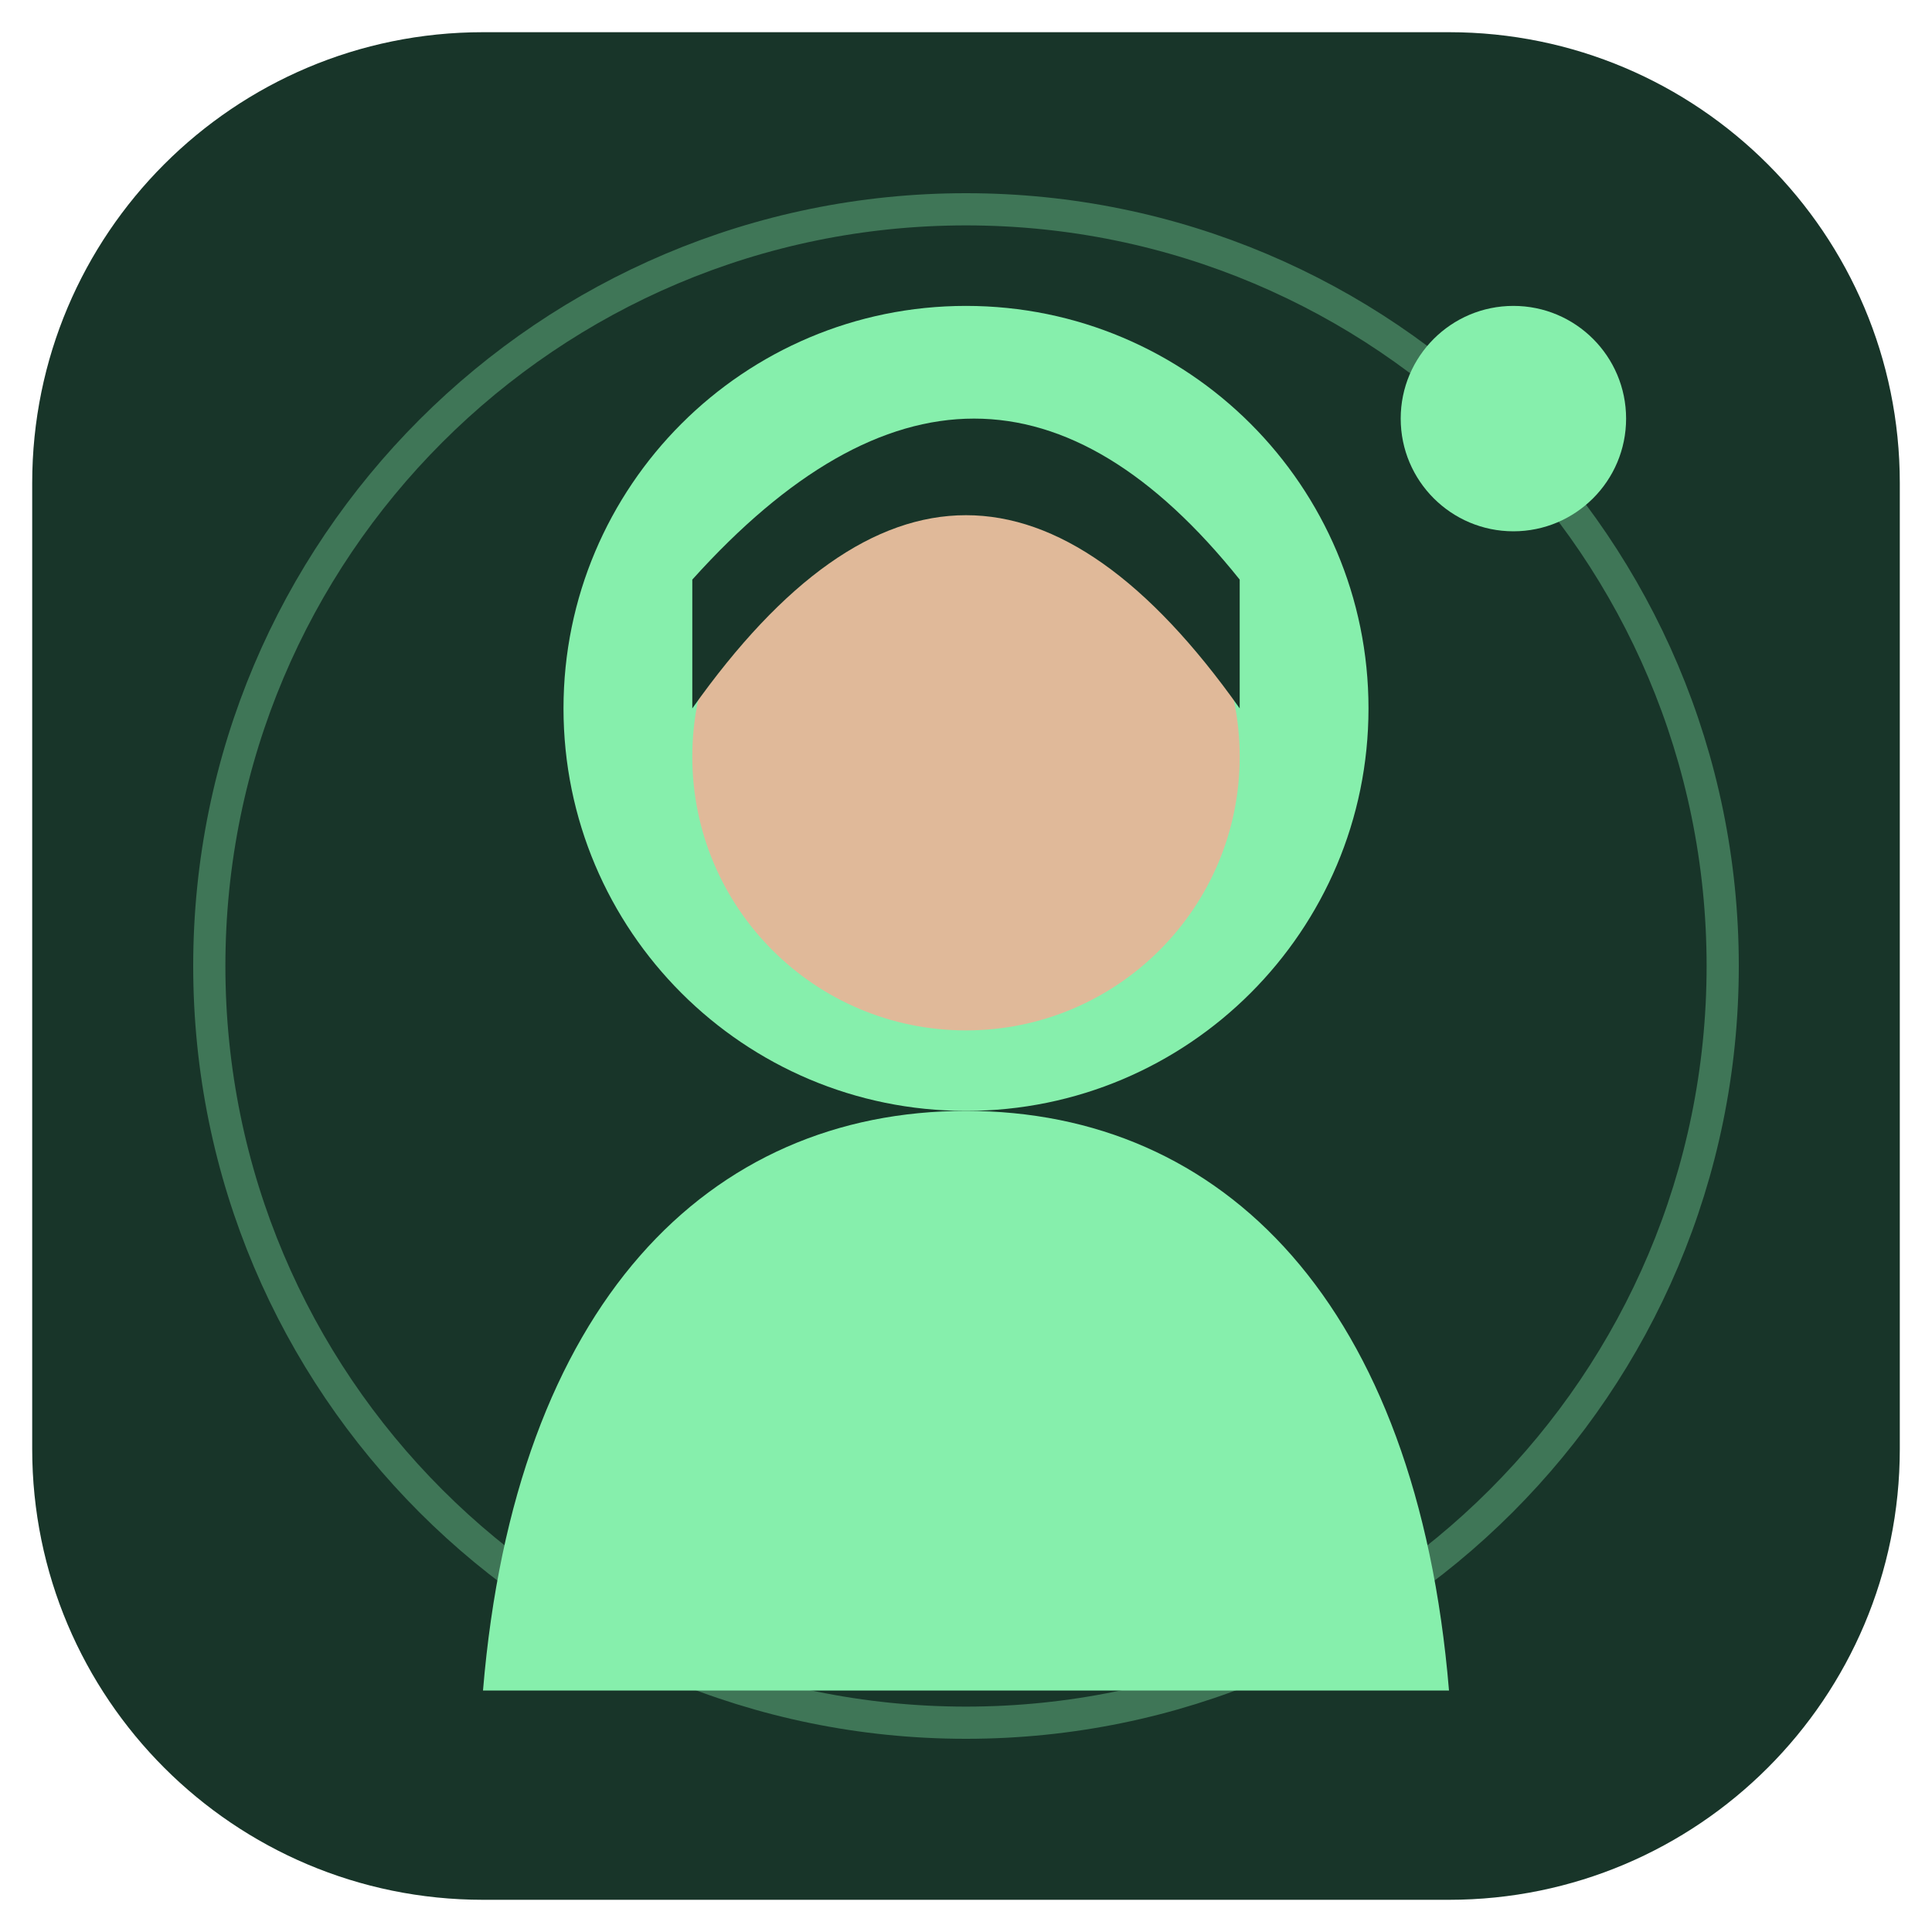
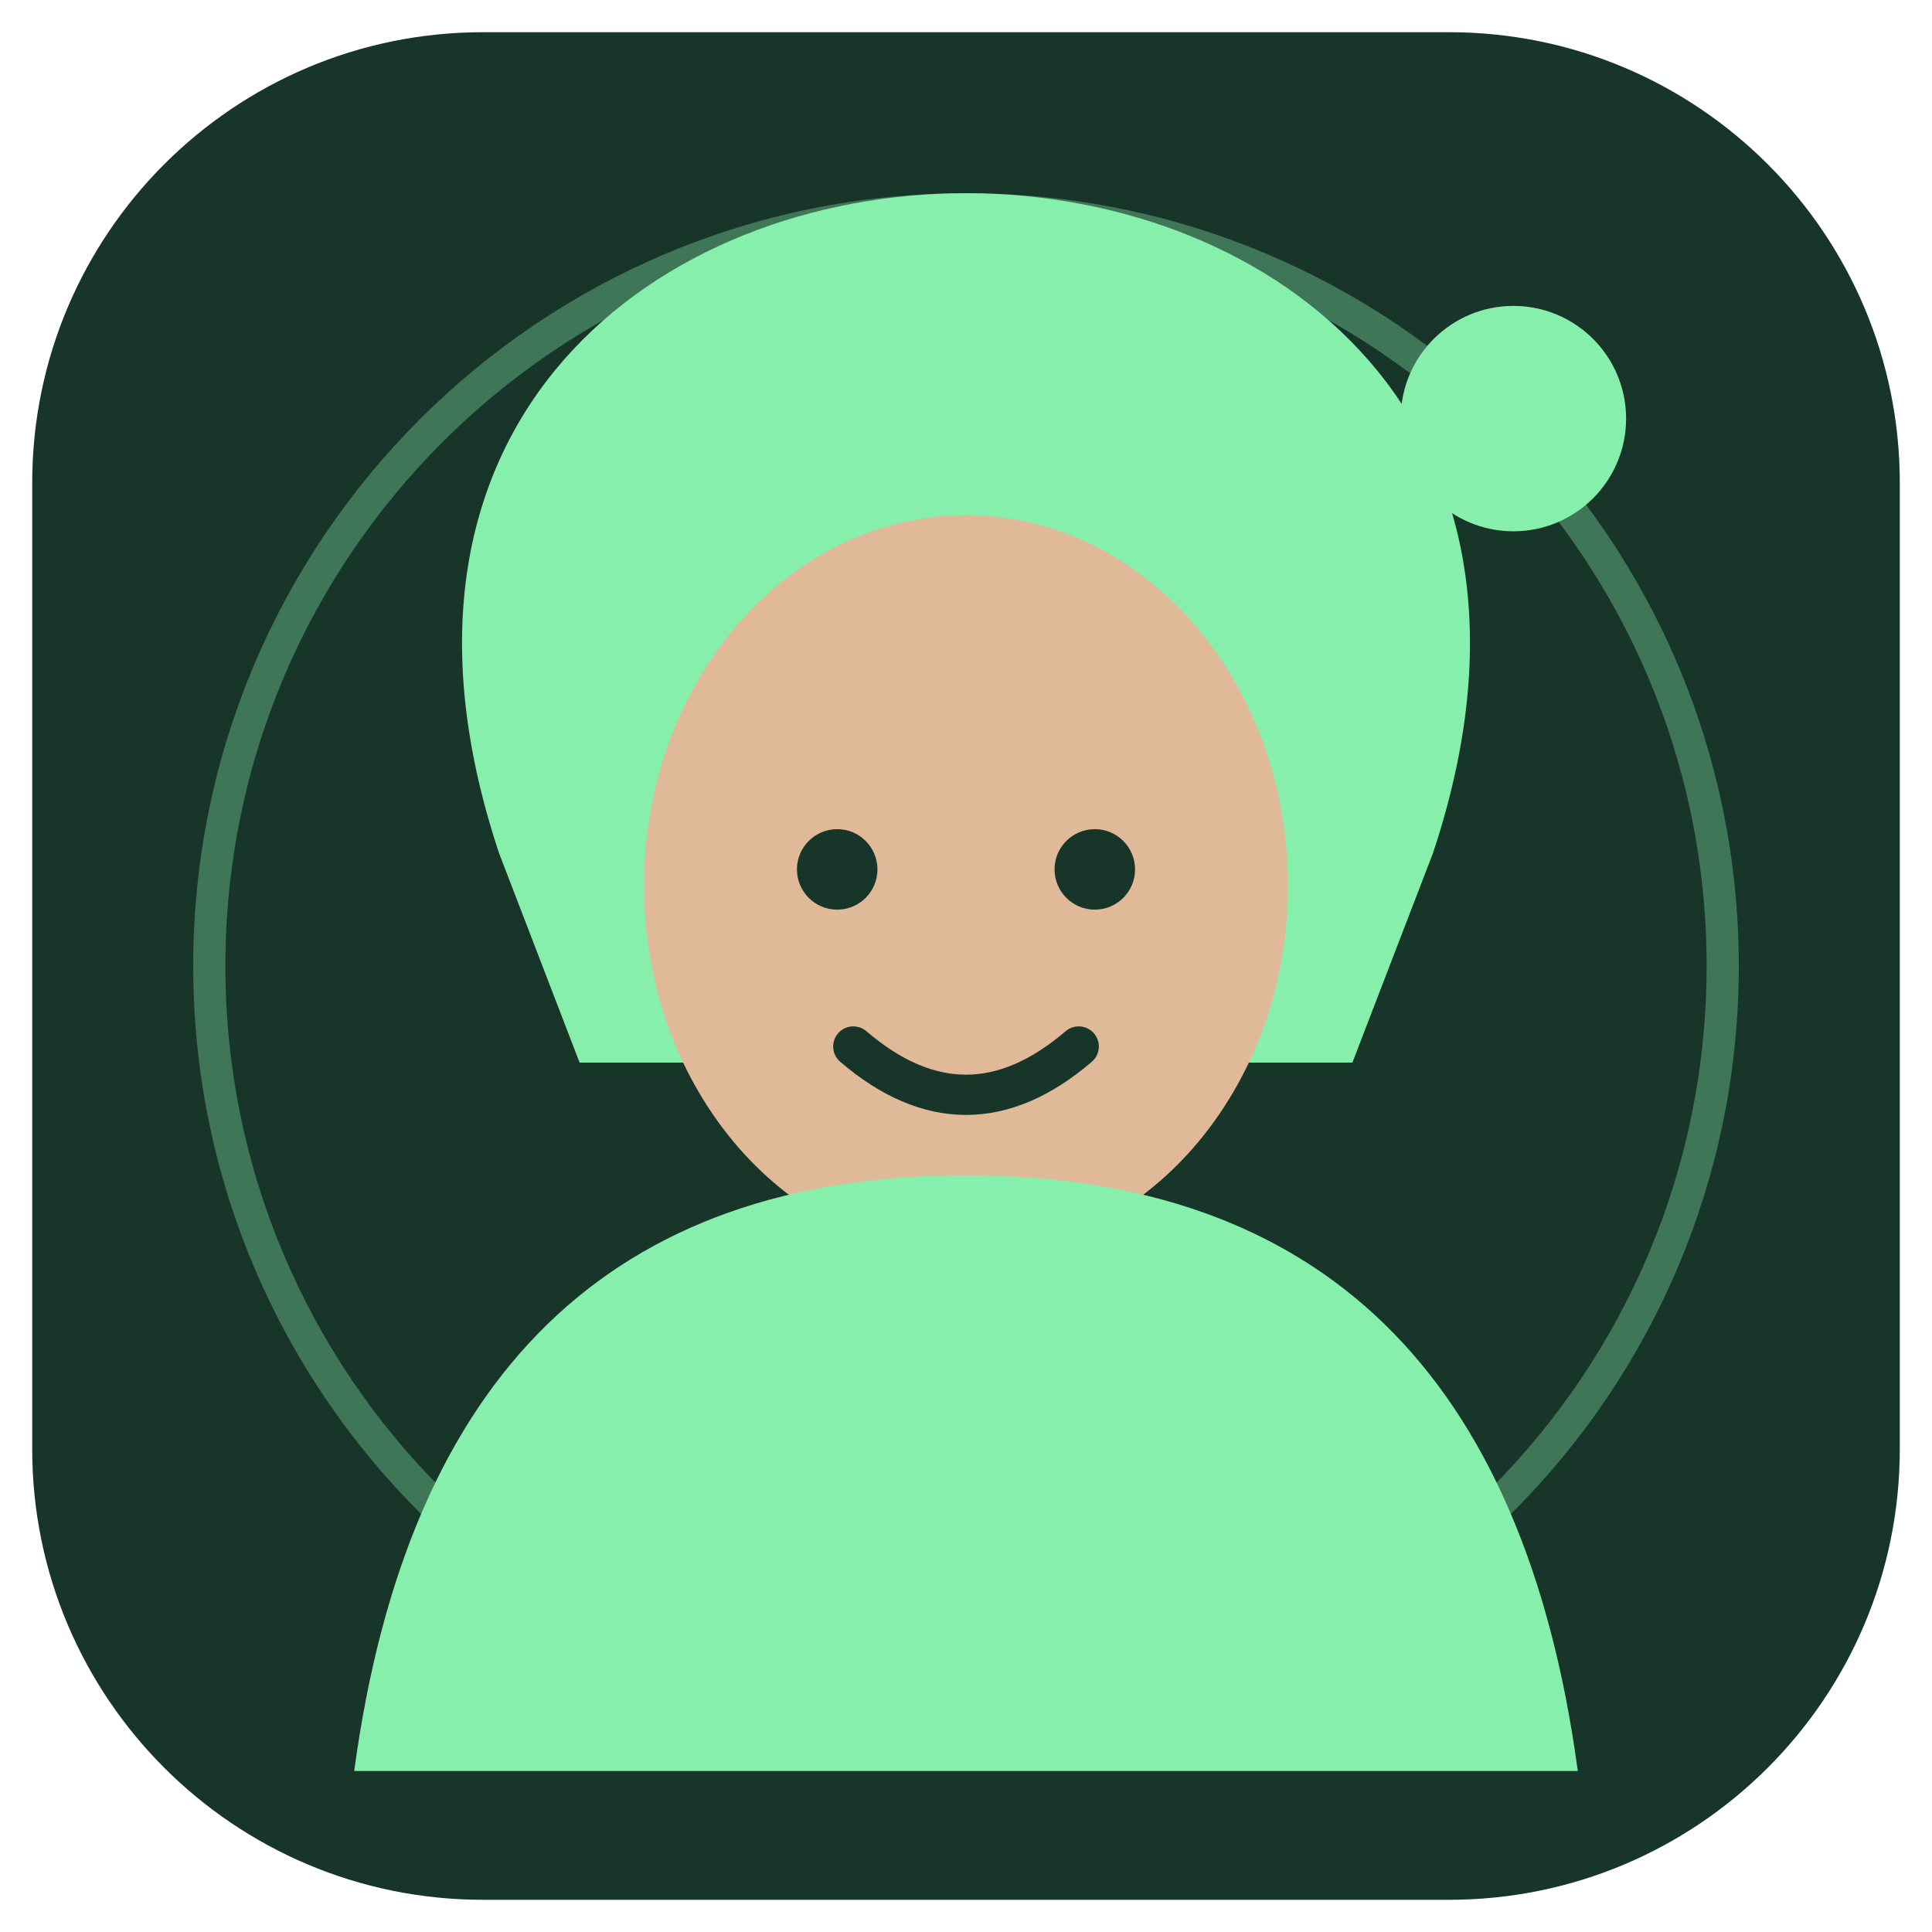
<svg xmlns="http://www.w3.org/2000/svg" viewBox="0 0 120 120">
  <rect x="2" y="2" width="116" height="116" rx="28" fill="#183529" />
  <circle cx="60" cy="60" r="47" fill="none" stroke="#86efac" stroke-opacity=".35" stroke-width="2" />
-   <g>
-     <circle cx="60" cy="44" r="25" fill="#86efac" />
-     <path d="M30 105c2-24 14-36 30-36s28 12 30 36" fill="#86efac" />
-     <circle cx="60" cy="47" r="17" fill="#e0b999" />
-     <path d="M43 44q17-24 34 0v-8q-16-20-34 0" fill="#183529" />
-   </g>
+   <path d="M31 53c-9-27 10-41 29-41s38 14 29 41l-5 13H36Z" fill="#86efac" />
+   <ellipse cx="60" cy="55" rx="20" ry="23" fill="#e0b999" />
+   <path d="M22 110q5-37 38-37t38 37" fill="#86efac" />
+   <circle cx="52" cy="54" r="2.5" fill="#183529" />
+   <circle cx="68" cy="54" r="2.5" fill="#183529" />
+   <path d="M53 65q7 6 14 0" fill="none" stroke="#183529" stroke-width="2.5" stroke-linecap="round" />
  <circle cx="94" cy="26" r="7" fill="#86efac" />
</svg>
